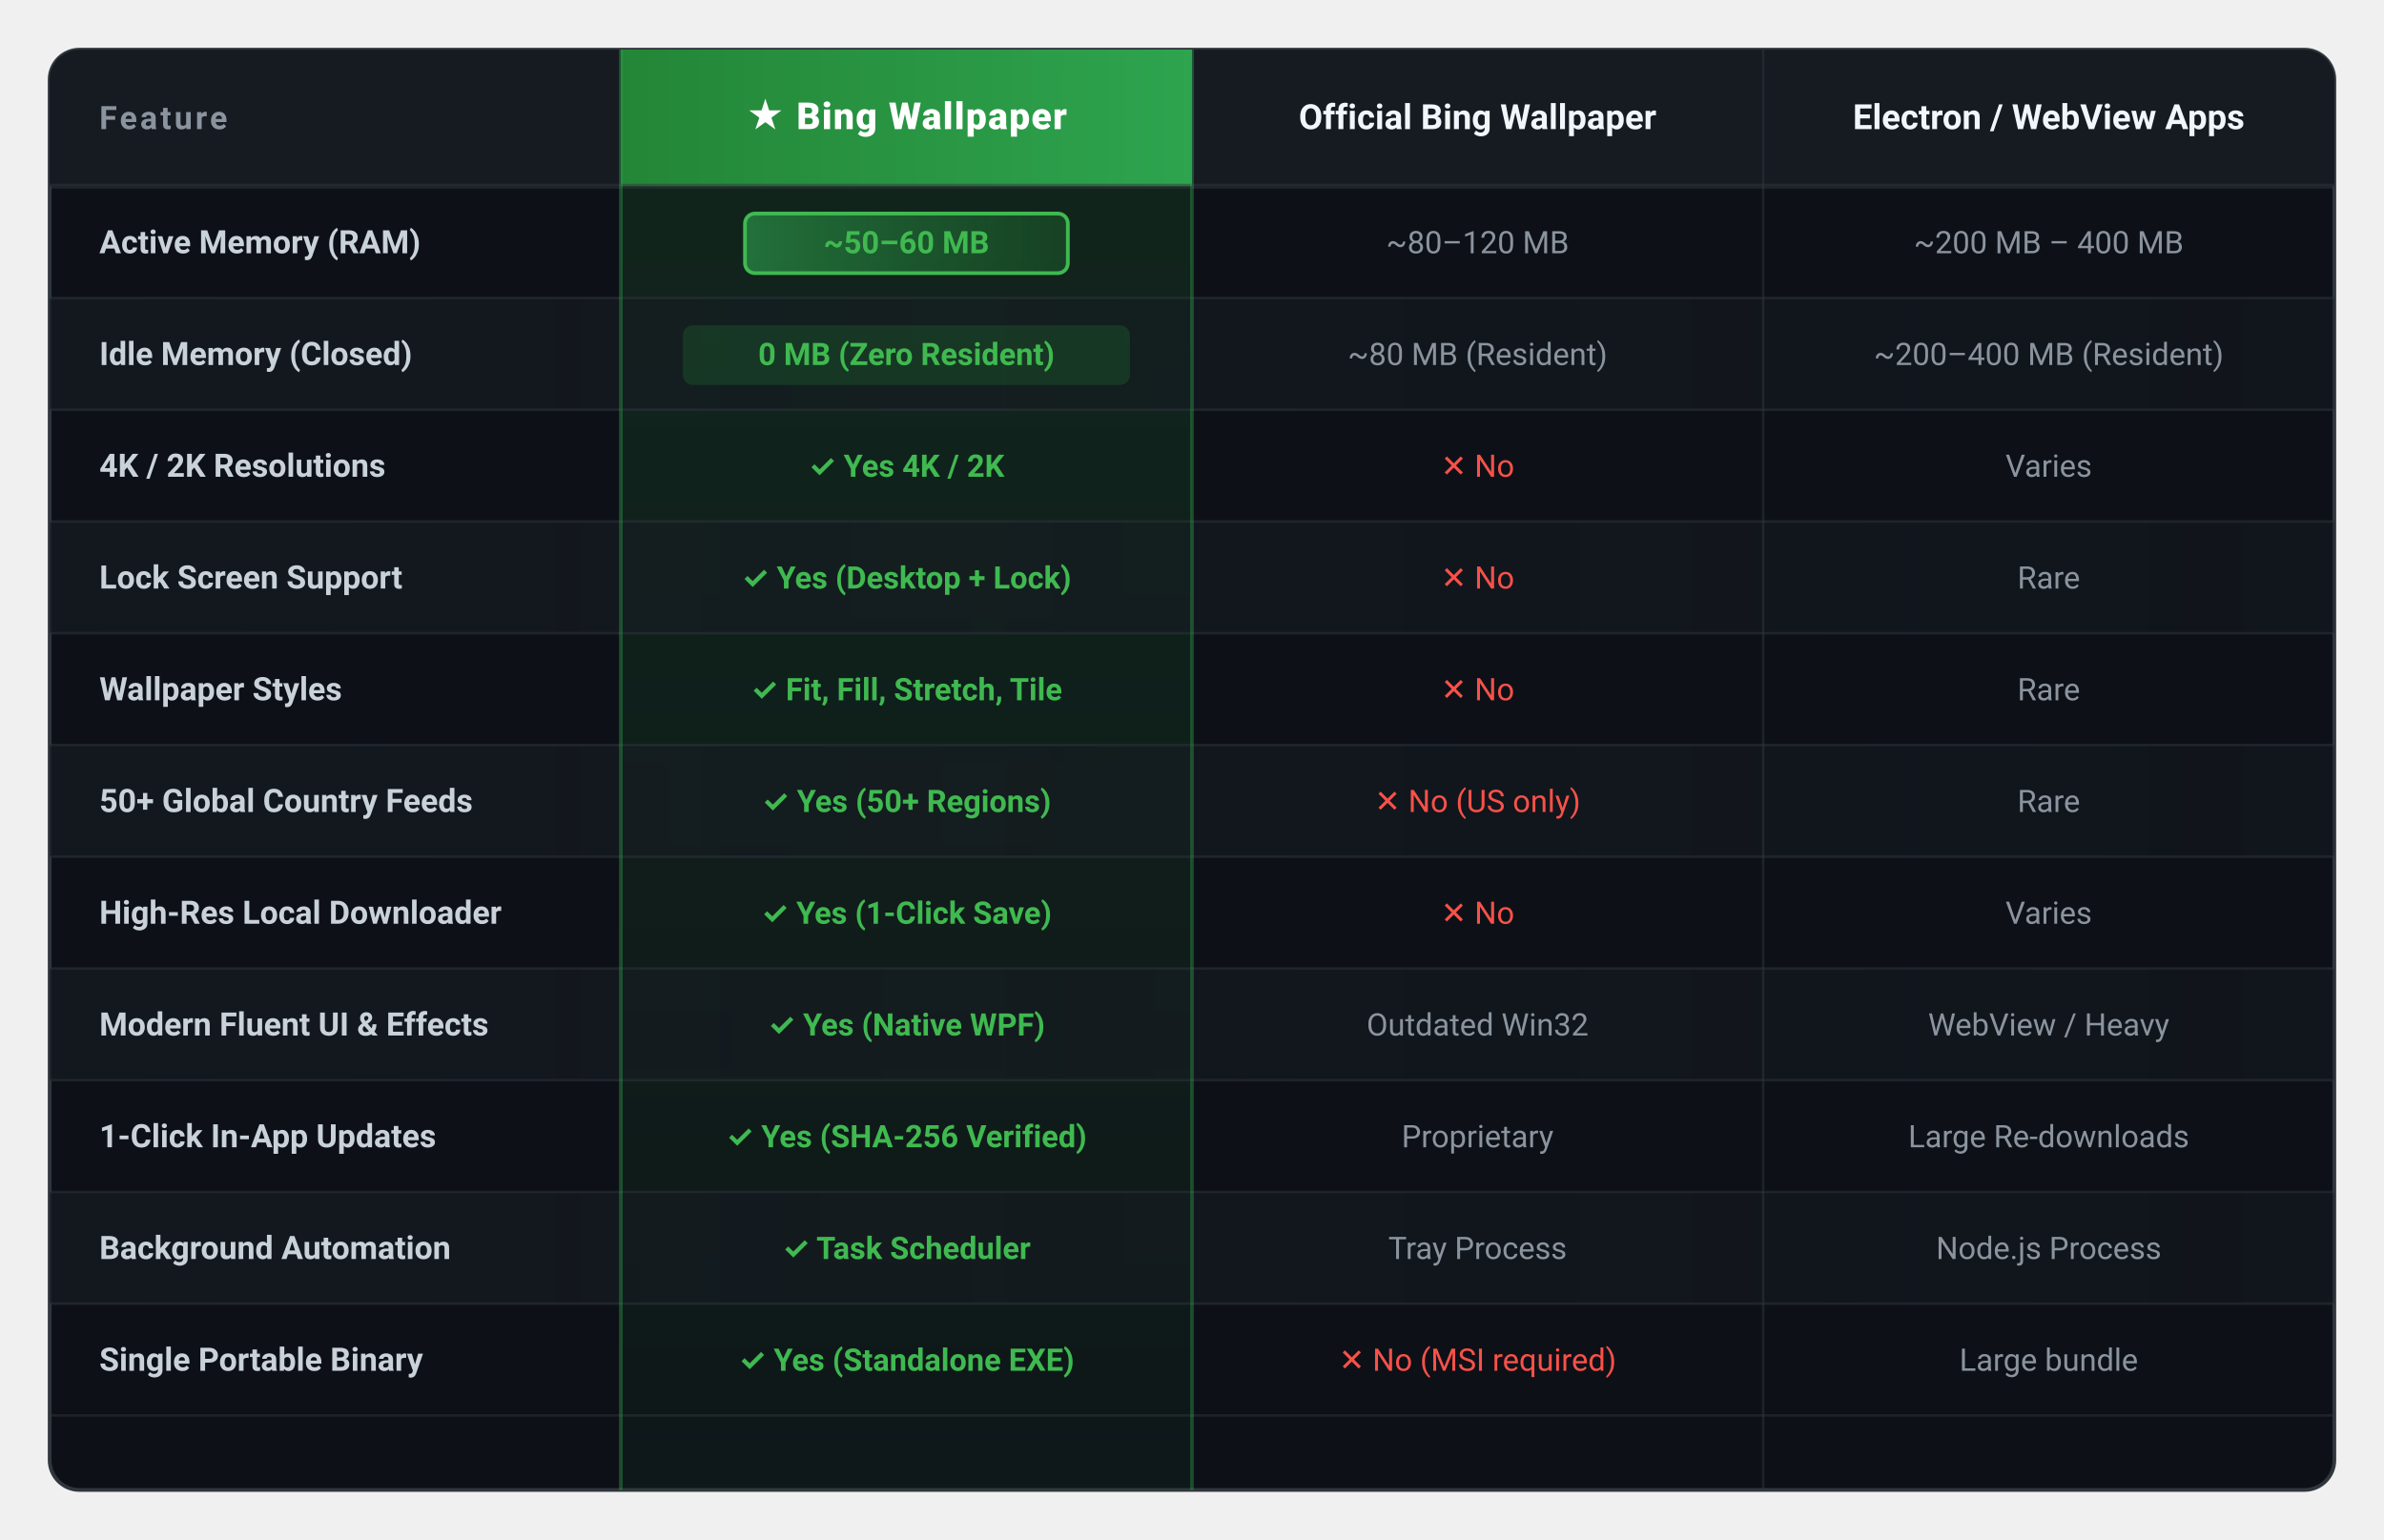
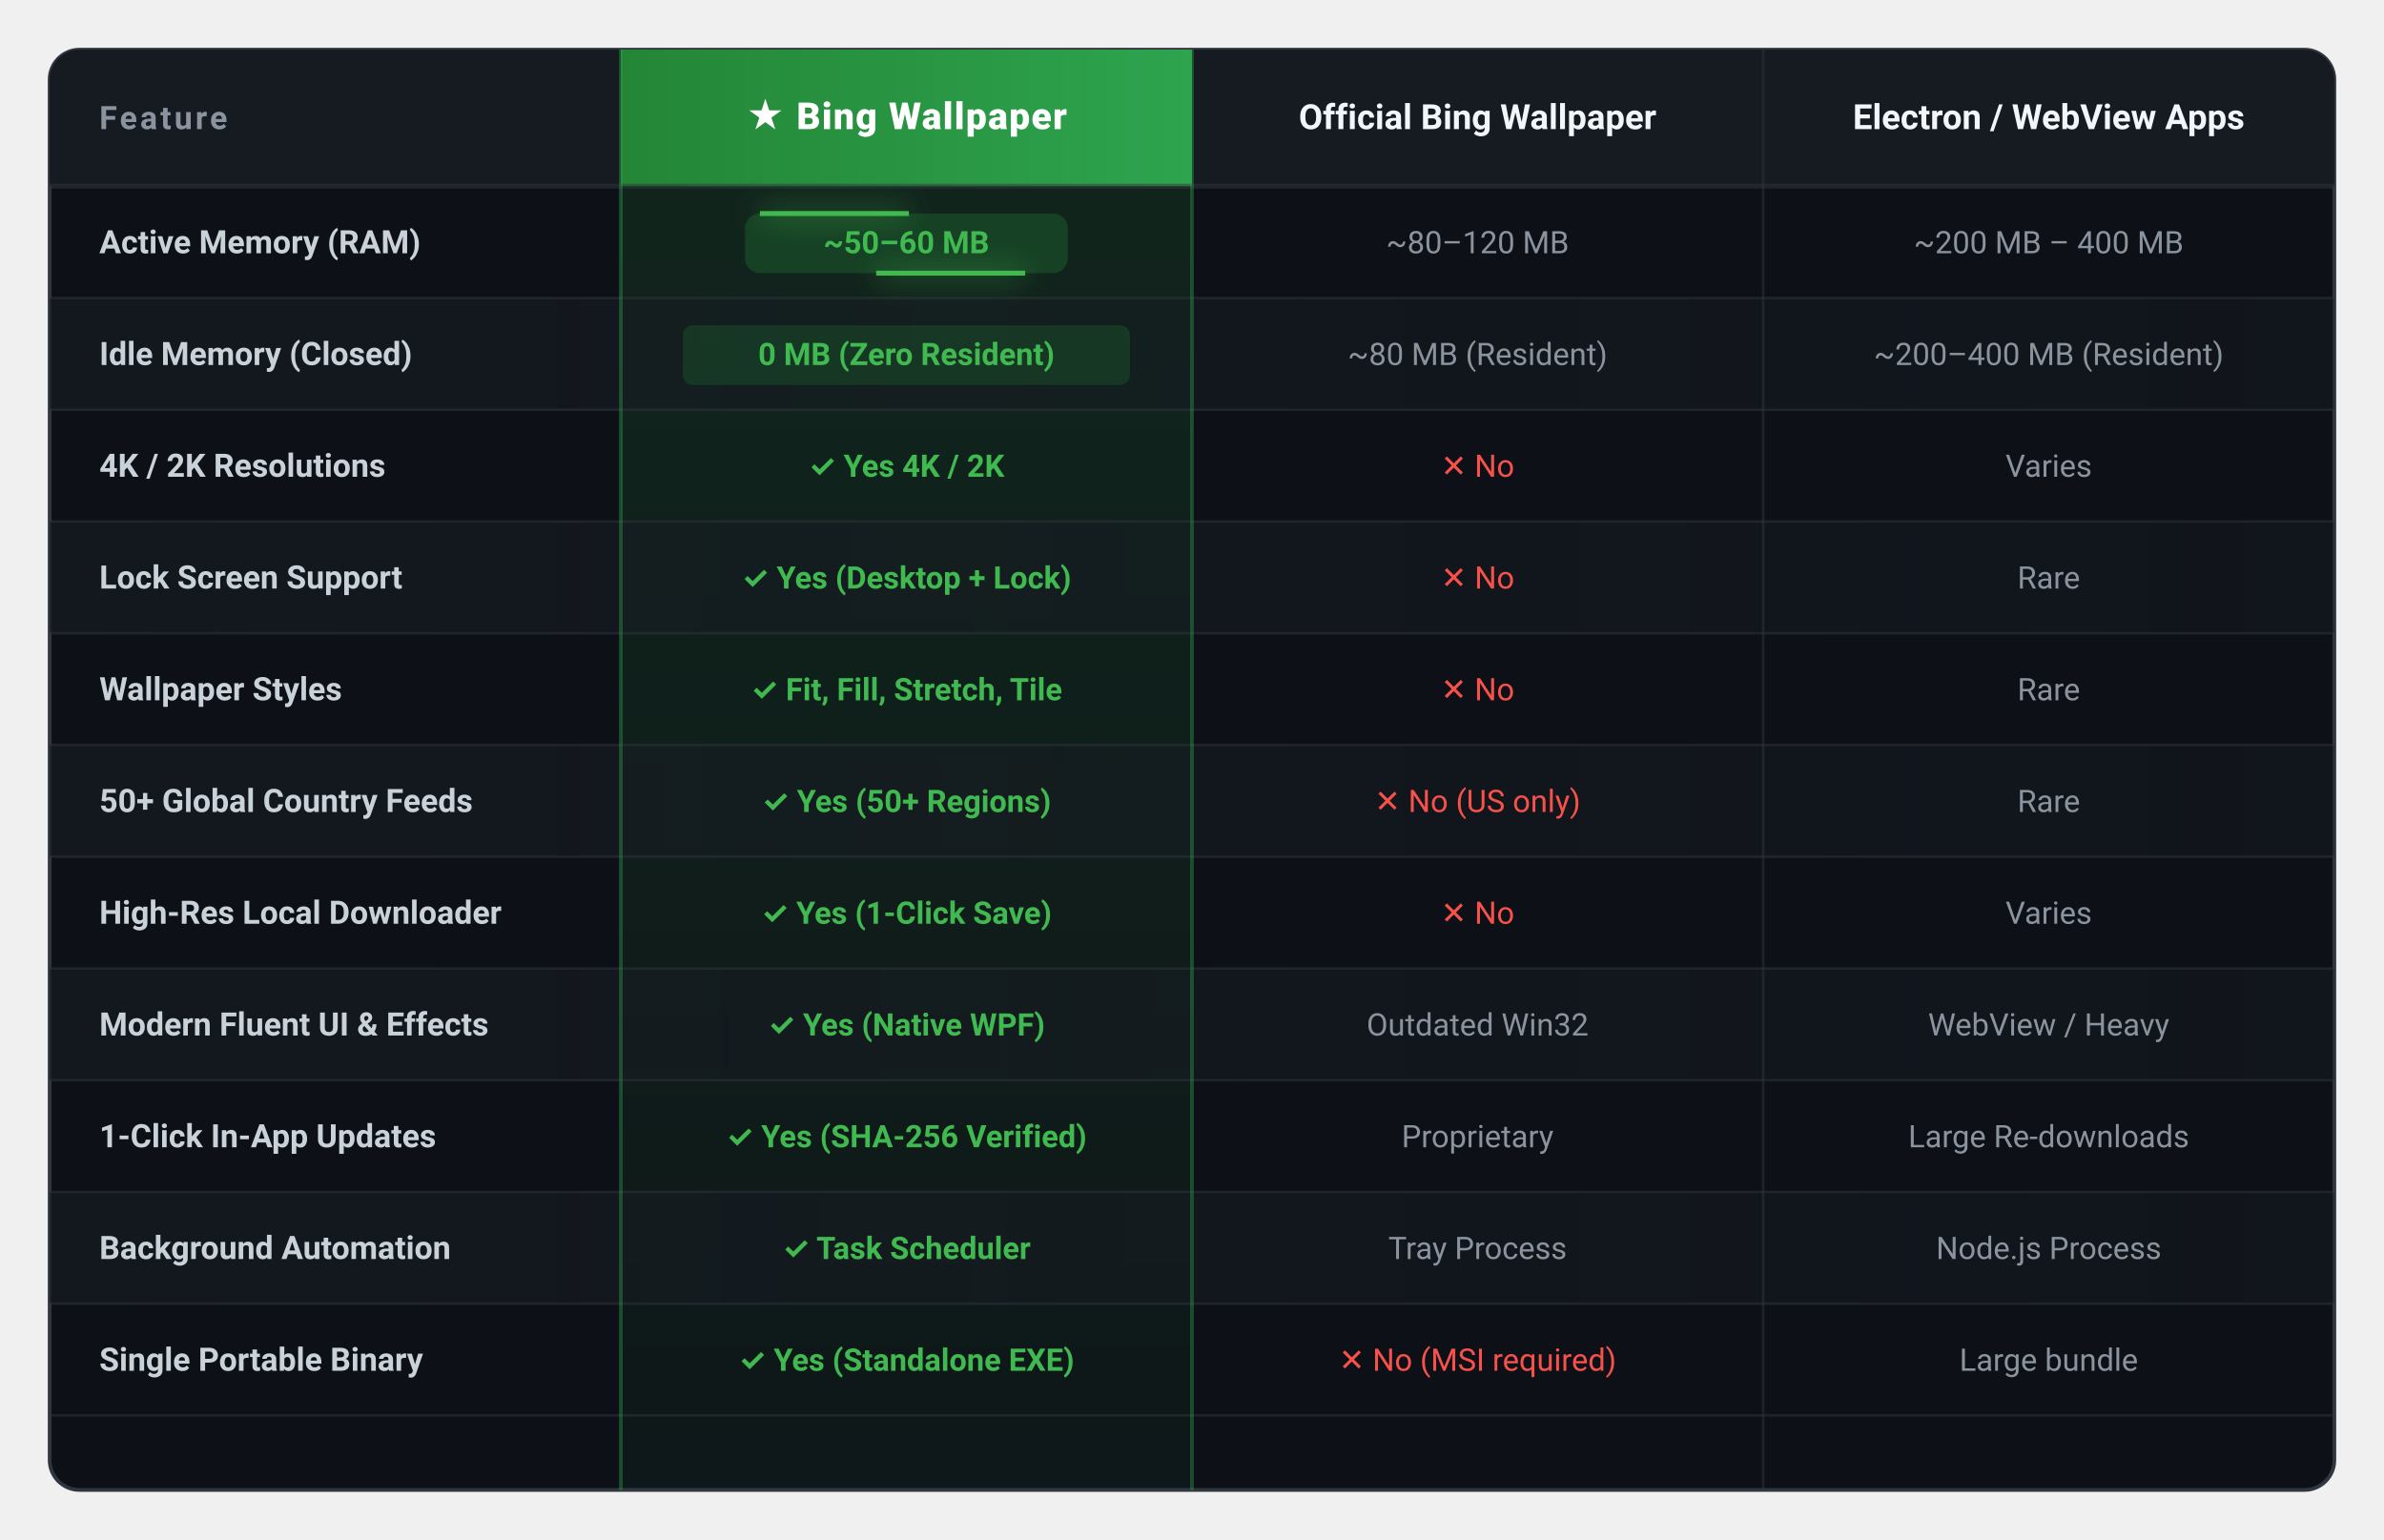
<svg xmlns="http://www.w3.org/2000/svg" viewBox="0 0 960 620" width="100%" height="100%" style="background: #0d1117; font-family: -apple-system, BlinkMacSystemFont, 'Segoe UI', Roboto, Helvetica, Arial, sans-serif;">
  <defs>
    <linearGradient id="winner-col" x1="0%" y1="0%" x2="0%" y2="100%">
      <stop offset="0%" stop-color="#238636" stop-opacity="0.18" />
      <stop offset="100%" stop-color="#238636" stop-opacity="0.05" />
    </linearGradient>
    <linearGradient id="winner-header" x1="0%" y1="0%" x2="100%" y2="0%">
      <stop offset="0%" stop-color="#238636" />
      <stop offset="100%" stop-color="#2ea44f" />
    </linearGradient>
    <linearGradient id="row-even" x1="0%" y1="0%" x2="100%" y2="0%">
      <stop offset="0%" stop-color="#161b22" stop-opacity="0.7" />
      <stop offset="100%" stop-color="#161b22" stop-opacity="0.4" />
    </linearGradient>
    <filter id="blur-bg">
      <feGaussianBlur stdDeviation="10" />
    </filter>
  </defs>
  <style>
    .title { font-size: 13px; font-weight: 700; text-transform: uppercase; letter-spacing: 1.2px; fill: #8b949e; }
    .header-text { font-size: 14px; font-weight: 700; fill: #f0f6fc; }
    .winner-header-text { font-size: 15px; font-weight: 800; fill: #ffffff; letter-spacing: 0.5px; }
    .cell-label { font-size: 13px; font-weight: 600; fill: #c9d1d9; }
    .cell-value { font-size: 12.5px; fill: #8b949e; }
    .cell-winner { font-size: 12.5px; font-weight: 700; fill: #3fb950; }
    .cell-bad { font-size: 12.5px; fill: #f85149; }
    .grid-line { stroke: #30363d; stroke-width: 1; stroke-opacity: 0.5; }
    .badge { rx: 4px; ry: 4px; }
  </style>
  <rect x="20" y="20" width="920" height="580" rx="12" fill="#0d1117" stroke="#30363d" stroke-width="1.5" />
  <rect x="250" y="20" width="230" height="580" fill="url(#winner-col)" rx="0" />
  <path d="M 20 32 C 20 25.37 25.37 20 32 20 L 250 20 L 250 75 L 20 75 Z" fill="#161b22" />
  <rect x="250" y="20" width="230" height="55" fill="url(#winner-header)" rx="0" />
  <rect x="250" y="20" width="230" height="10" fill="url(#winner-header)" />
  <path d="M 480 20 L 710 20 L 710 75 L 480 75 Z" fill="#161b22" />
  <path d="M 710 20 L 928 20 C 934.63 20 940 25.37 940 32 L 940 75 L 710 75 Z" fill="#161b22" />
  <text x="40" y="52" class="title">Feature</text>
  <text x="365" y="52" text-anchor="middle" class="winner-header-text">★ Bing Wallpaper</text>
  <text x="595" y="52" text-anchor="middle" class="header-text">Official Bing Wallpaper</text>
  <text x="825" y="52" text-anchor="middle" class="header-text">Electron / WebView Apps</text>
  <g id="row-backgrounds">
    <rect x="20" y="120" width="920" height="45" fill="url(#row-even)" />
    <rect x="20" y="210" width="920" height="45" fill="url(#row-even)" />
    <rect x="20" y="300" width="920" height="45" fill="url(#row-even)" />
    <rect x="20" y="390" width="920" height="45" fill="url(#row-even)" />
    <rect x="20" y="480" width="920" height="45" fill="url(#row-even)" />
  </g>
  <g class="grid-line">
    <line x1="20" y1="75" x2="940" y2="75" stroke="#30363d" stroke-width="2" />
    <line x1="20" y1="120" x2="940" y2="120" />
    <line x1="20" y1="165" x2="940" y2="165" />
    <line x1="20" y1="210" x2="940" y2="210" />
    <line x1="20" y1="255" x2="940" y2="255" />
    <line x1="20" y1="300" x2="940" y2="300" />
    <line x1="20" y1="345" x2="940" y2="345" />
    <line x1="20" y1="390" x2="940" y2="390" />
    <line x1="20" y1="435" x2="940" y2="435" />
    <line x1="20" y1="480" x2="940" y2="480" />
    <line x1="20" y1="525" x2="940" y2="525" />
    <line x1="20" y1="570" x2="940" y2="570" />
  </g>
  <g class="grid-line">
    <line x1="250" y1="20" x2="250" y2="600" stroke="#2ea44f" stroke-opacity="0.4" stroke-width="1.5" />
    <line x1="480" y1="20" x2="480" y2="600" stroke="#2ea44f" stroke-opacity="0.4" stroke-width="1.5" />
    <line x1="710" y1="20" x2="710" y2="600" />
  </g>
  <text x="40" y="102" class="cell-label">Active Memory (RAM)</text>
  <g>
    <defs>
-       <linearGradient id="special-glow-grad" x1="0%" y1="0%" x2="100%" y2="0%">
-         <stop offset="0%" stop-color="#2ea44f" stop-opacity="0.6" />
-         <stop offset="100%" stop-color="#238636" stop-opacity="0.3" />
-       </linearGradient>
      <style>
-         @keyframes pulse-special {
-           0% { opacity: 0.7; filter: drop-shadow(0 0 2px #3fb950); }
-           50% { opacity: 1.0; filter: drop-shadow(0 0 8px #3fb950); }
-           100% { opacity: 0.7; filter: drop-shadow(0 0 2px #3fb950); }
+         @keyframes dash-clockwise {
+           to {
+             stroke-dashoffset: -320;
+           }
        }
-         .special-badge-glow {
-           animation: pulse-special 2s infinite ease-in-out;
+         .clockwise-glow {
+           stroke-dasharray: 60 100;
+           stroke-dashoffset: 0;
+           animation: dash-clockwise 2.5s linear infinite;
+           filter: drop-shadow(0px 0px 6px #3fb950);
        }
      </style>
    </defs>
-     <rect x="300" y="86" width="130" height="24" rx="6" ry="6" class="badge special-badge-glow" fill="url(#special-glow-grad)" stroke="#3fb950" stroke-width="1.5" />
+     <rect x="300" y="86" width="130" height="24" rx="6" ry="6" fill="#238636" fill-opacity="0.3" />
+     <rect x="300" y="86" width="130" height="24" rx="6" ry="6" class="clockwise-glow" fill="none" stroke="#3fb950" stroke-width="2" />
  </g>
  <text x="365" y="102" text-anchor="middle" class="cell-winner">~50–60 MB</text>
  <text x="595" y="102" text-anchor="middle" class="cell-value">~80–120 MB</text>
  <text x="825" y="102" text-anchor="middle" class="cell-value">~200 MB – 400 MB</text>
  <text x="40" y="147" class="cell-label">Idle Memory (Closed)</text>
  <rect x="275" y="131" width="180" height="24" class="badge" fill="#238636" fill-opacity="0.25" />
  <text x="365" y="147" text-anchor="middle" class="cell-winner">0 MB (Zero Resident)</text>
  <text x="595" y="147" text-anchor="middle" class="cell-value">~80 MB (Resident)</text>
  <text x="825" y="147" text-anchor="middle" class="cell-value">~200–400 MB (Resident)</text>
  <text x="40" y="192" class="cell-label"> 4K / 2K Resolutions</text>
  <text x="365" y="192" text-anchor="middle" class="cell-winner">✓ Yes 4K / 2K </text>
  <text x="595" y="192" text-anchor="middle" class="cell-bad">✕ No</text>
  <text x="825" y="192" text-anchor="middle" class="cell-value">Varies</text>
  <text x="40" y="237" class="cell-label">Lock Screen Support</text>
  <text x="365" y="237" text-anchor="middle" class="cell-winner">✓ Yes (Desktop + Lock)</text>
  <text x="595" y="237" text-anchor="middle" class="cell-bad">✕ No</text>
  <text x="825" y="237" text-anchor="middle" class="cell-value">Rare</text>
  <text x="40" y="282" class="cell-label">Wallpaper Styles</text>
  <text x="365" y="282" text-anchor="middle" class="cell-winner">✓ Fit, Fill, Stretch, Tile</text>
  <text x="595" y="282" text-anchor="middle" class="cell-bad">✕ No</text>
  <text x="825" y="282" text-anchor="middle" class="cell-value">Rare</text>
  <text x="40" y="327" class="cell-label">50+ Global Country Feeds</text>
  <text x="365" y="327" text-anchor="middle" class="cell-winner">✓ Yes (50+ Regions)</text>
  <text x="595" y="327" text-anchor="middle" class="cell-bad">✕ No (US only)</text>
  <text x="825" y="327" text-anchor="middle" class="cell-value">Rare</text>
  <text x="40" y="372" class="cell-label">High-Res Local Downloader</text>
  <text x="365" y="372" text-anchor="middle" class="cell-winner">✓ Yes (1-Click Save)</text>
  <text x="595" y="372" text-anchor="middle" class="cell-bad">✕ No</text>
  <text x="825" y="372" text-anchor="middle" class="cell-value">Varies</text>
  <text x="40" y="417" class="cell-label">Modern Fluent UI &amp; Effects</text>
  <text x="365" y="417" text-anchor="middle" class="cell-winner">✓ Yes (Native WPF)</text>
  <text x="595" y="417" text-anchor="middle" class="cell-value">Outdated Win32</text>
  <text x="825" y="417" text-anchor="middle" class="cell-value">WebView / Heavy</text>
  <text x="40" y="462" class="cell-label">1-Click In-App Updates</text>
  <text x="365" y="462" text-anchor="middle" class="cell-winner">✓ Yes (SHA-256 Verified)</text>
  <text x="595" y="462" text-anchor="middle" class="cell-value">Proprietary</text>
  <text x="825" y="462" text-anchor="middle" class="cell-value">Large Re-downloads</text>
  <text x="40" y="507" class="cell-label">Background Automation</text>
  <text x="365" y="507" text-anchor="middle" class="cell-winner">✓ Task Scheduler</text>
  <text x="595" y="507" text-anchor="middle" class="cell-value">Tray Process</text>
  <text x="825" y="507" text-anchor="middle" class="cell-value">Node.js Process</text>
  <text x="40" y="552" class="cell-label">Single Portable Binary</text>
  <text x="365" y="552" text-anchor="middle" class="cell-winner">✓ Yes (Standalone EXE)</text>
  <text x="595" y="552" text-anchor="middle" class="cell-bad">✕ No (MSI required)</text>
  <text x="825" y="552" text-anchor="middle" class="cell-value">Large bundle</text>
</svg>
